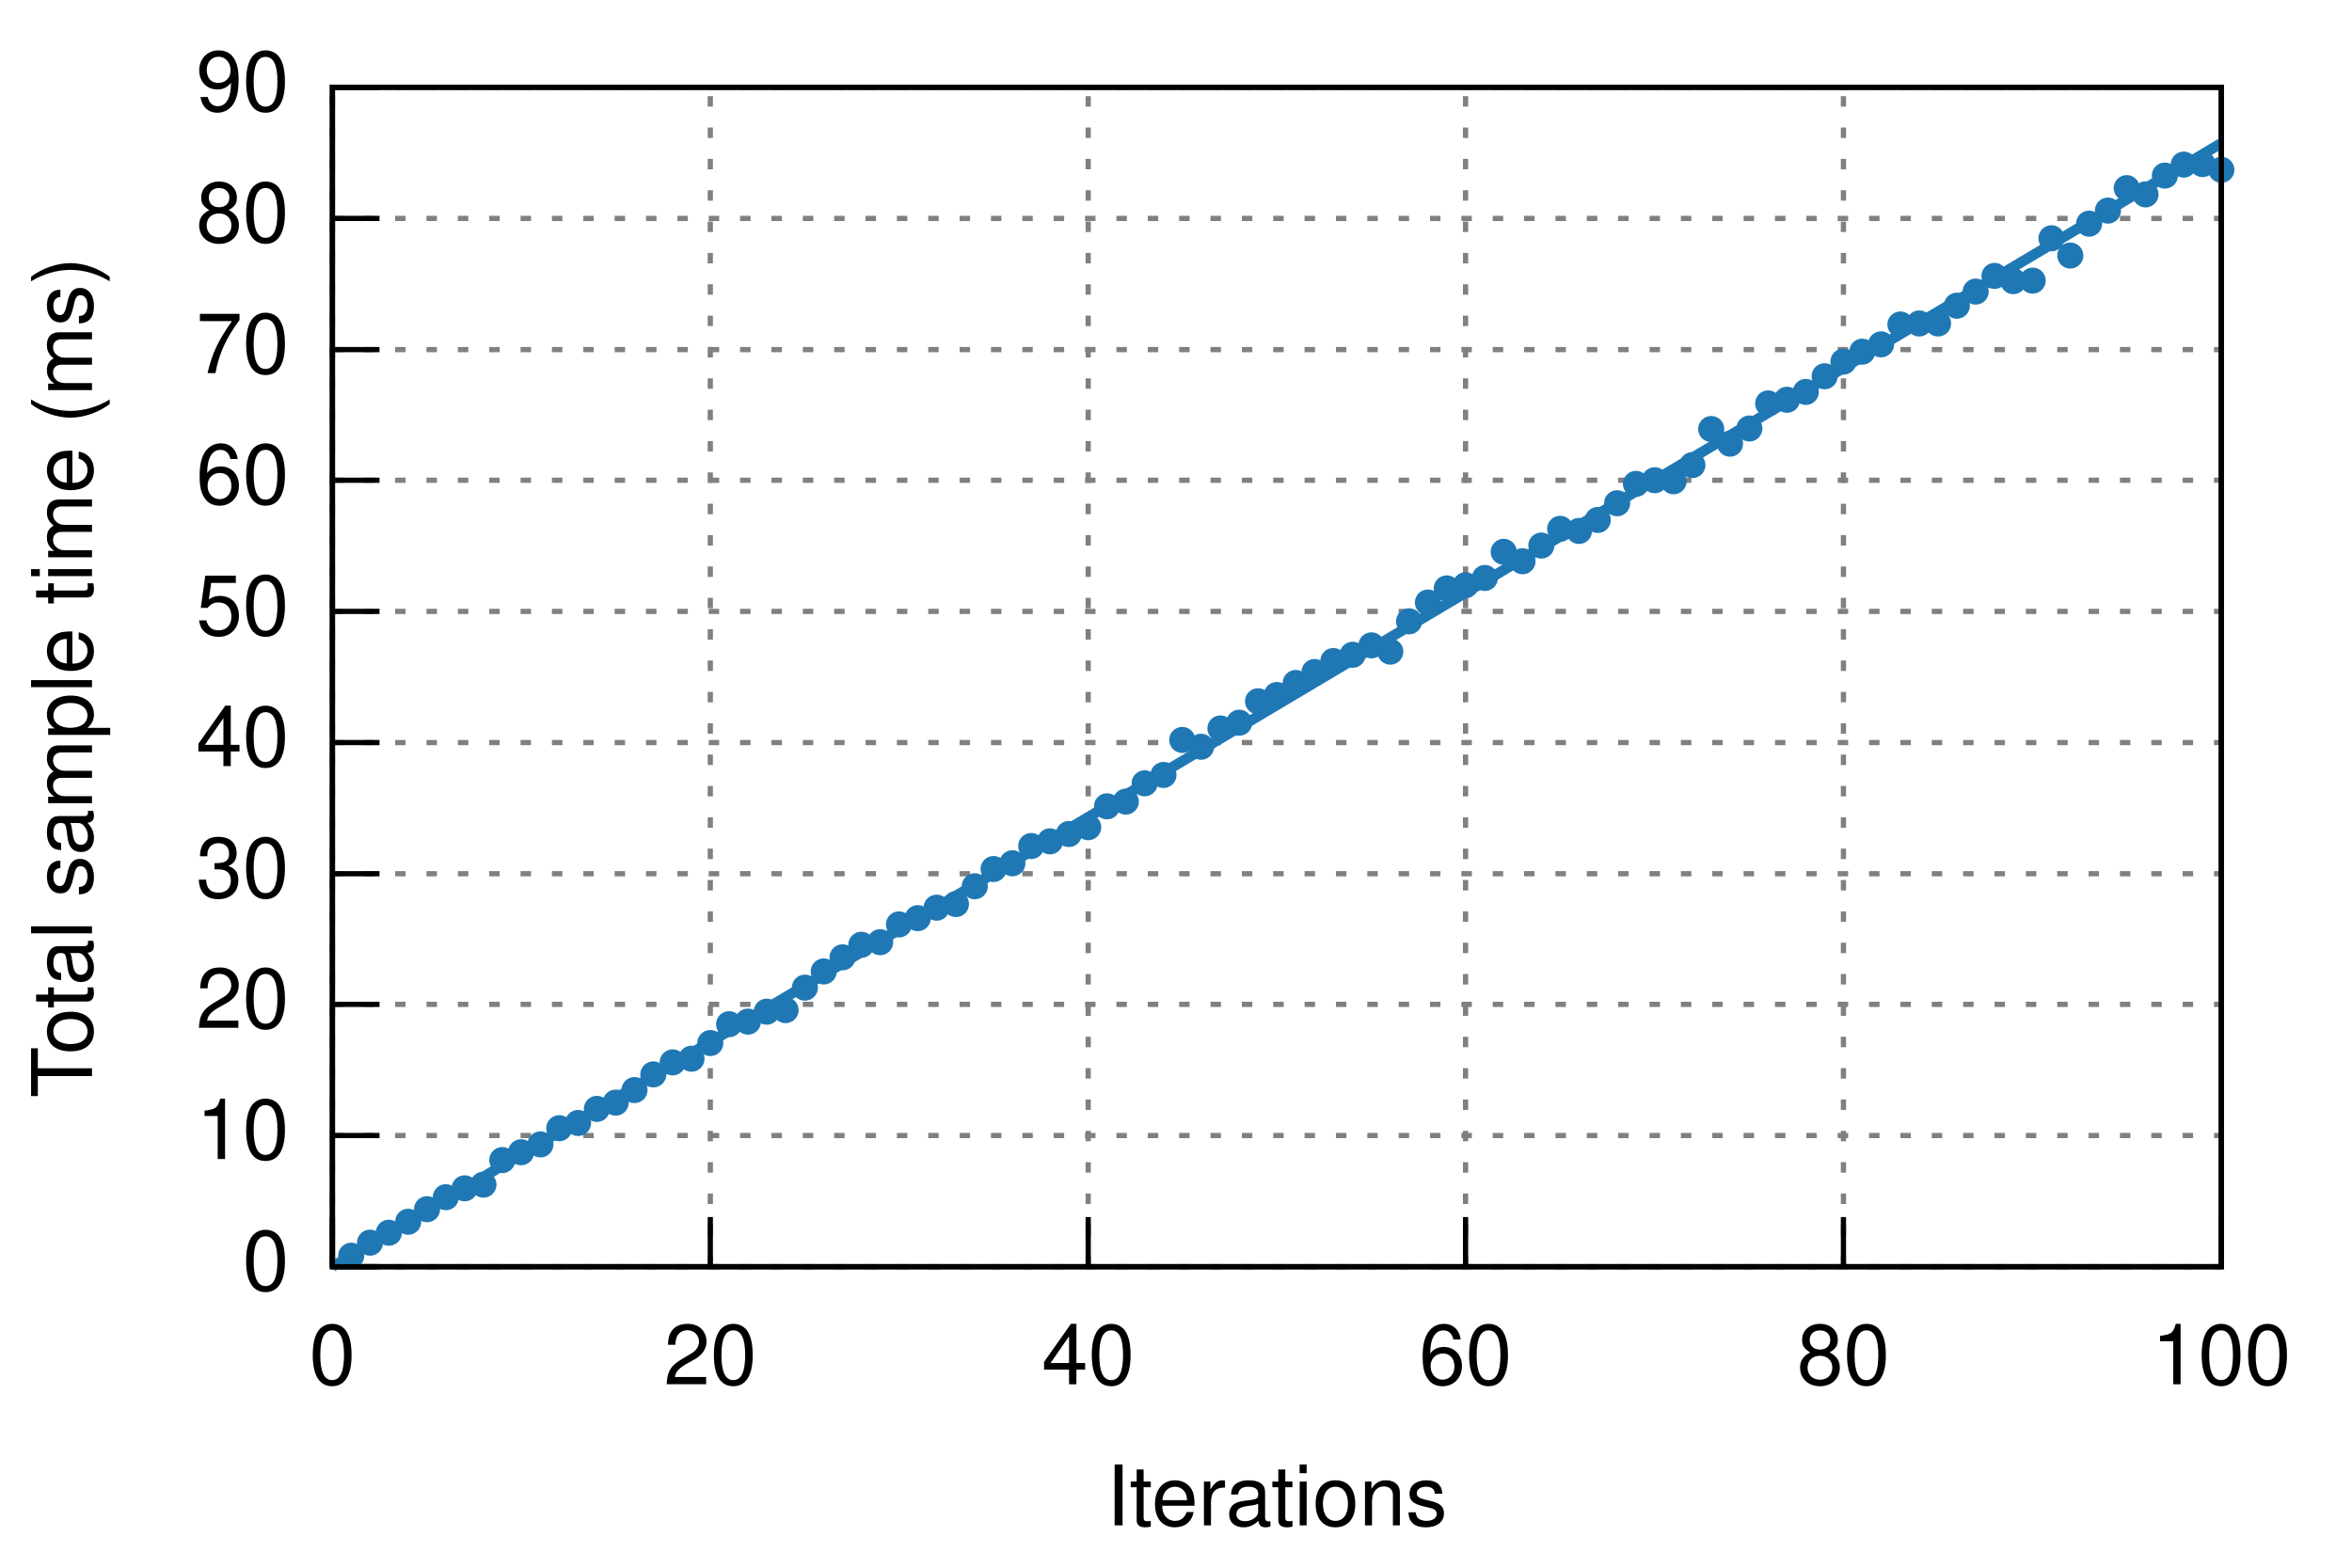
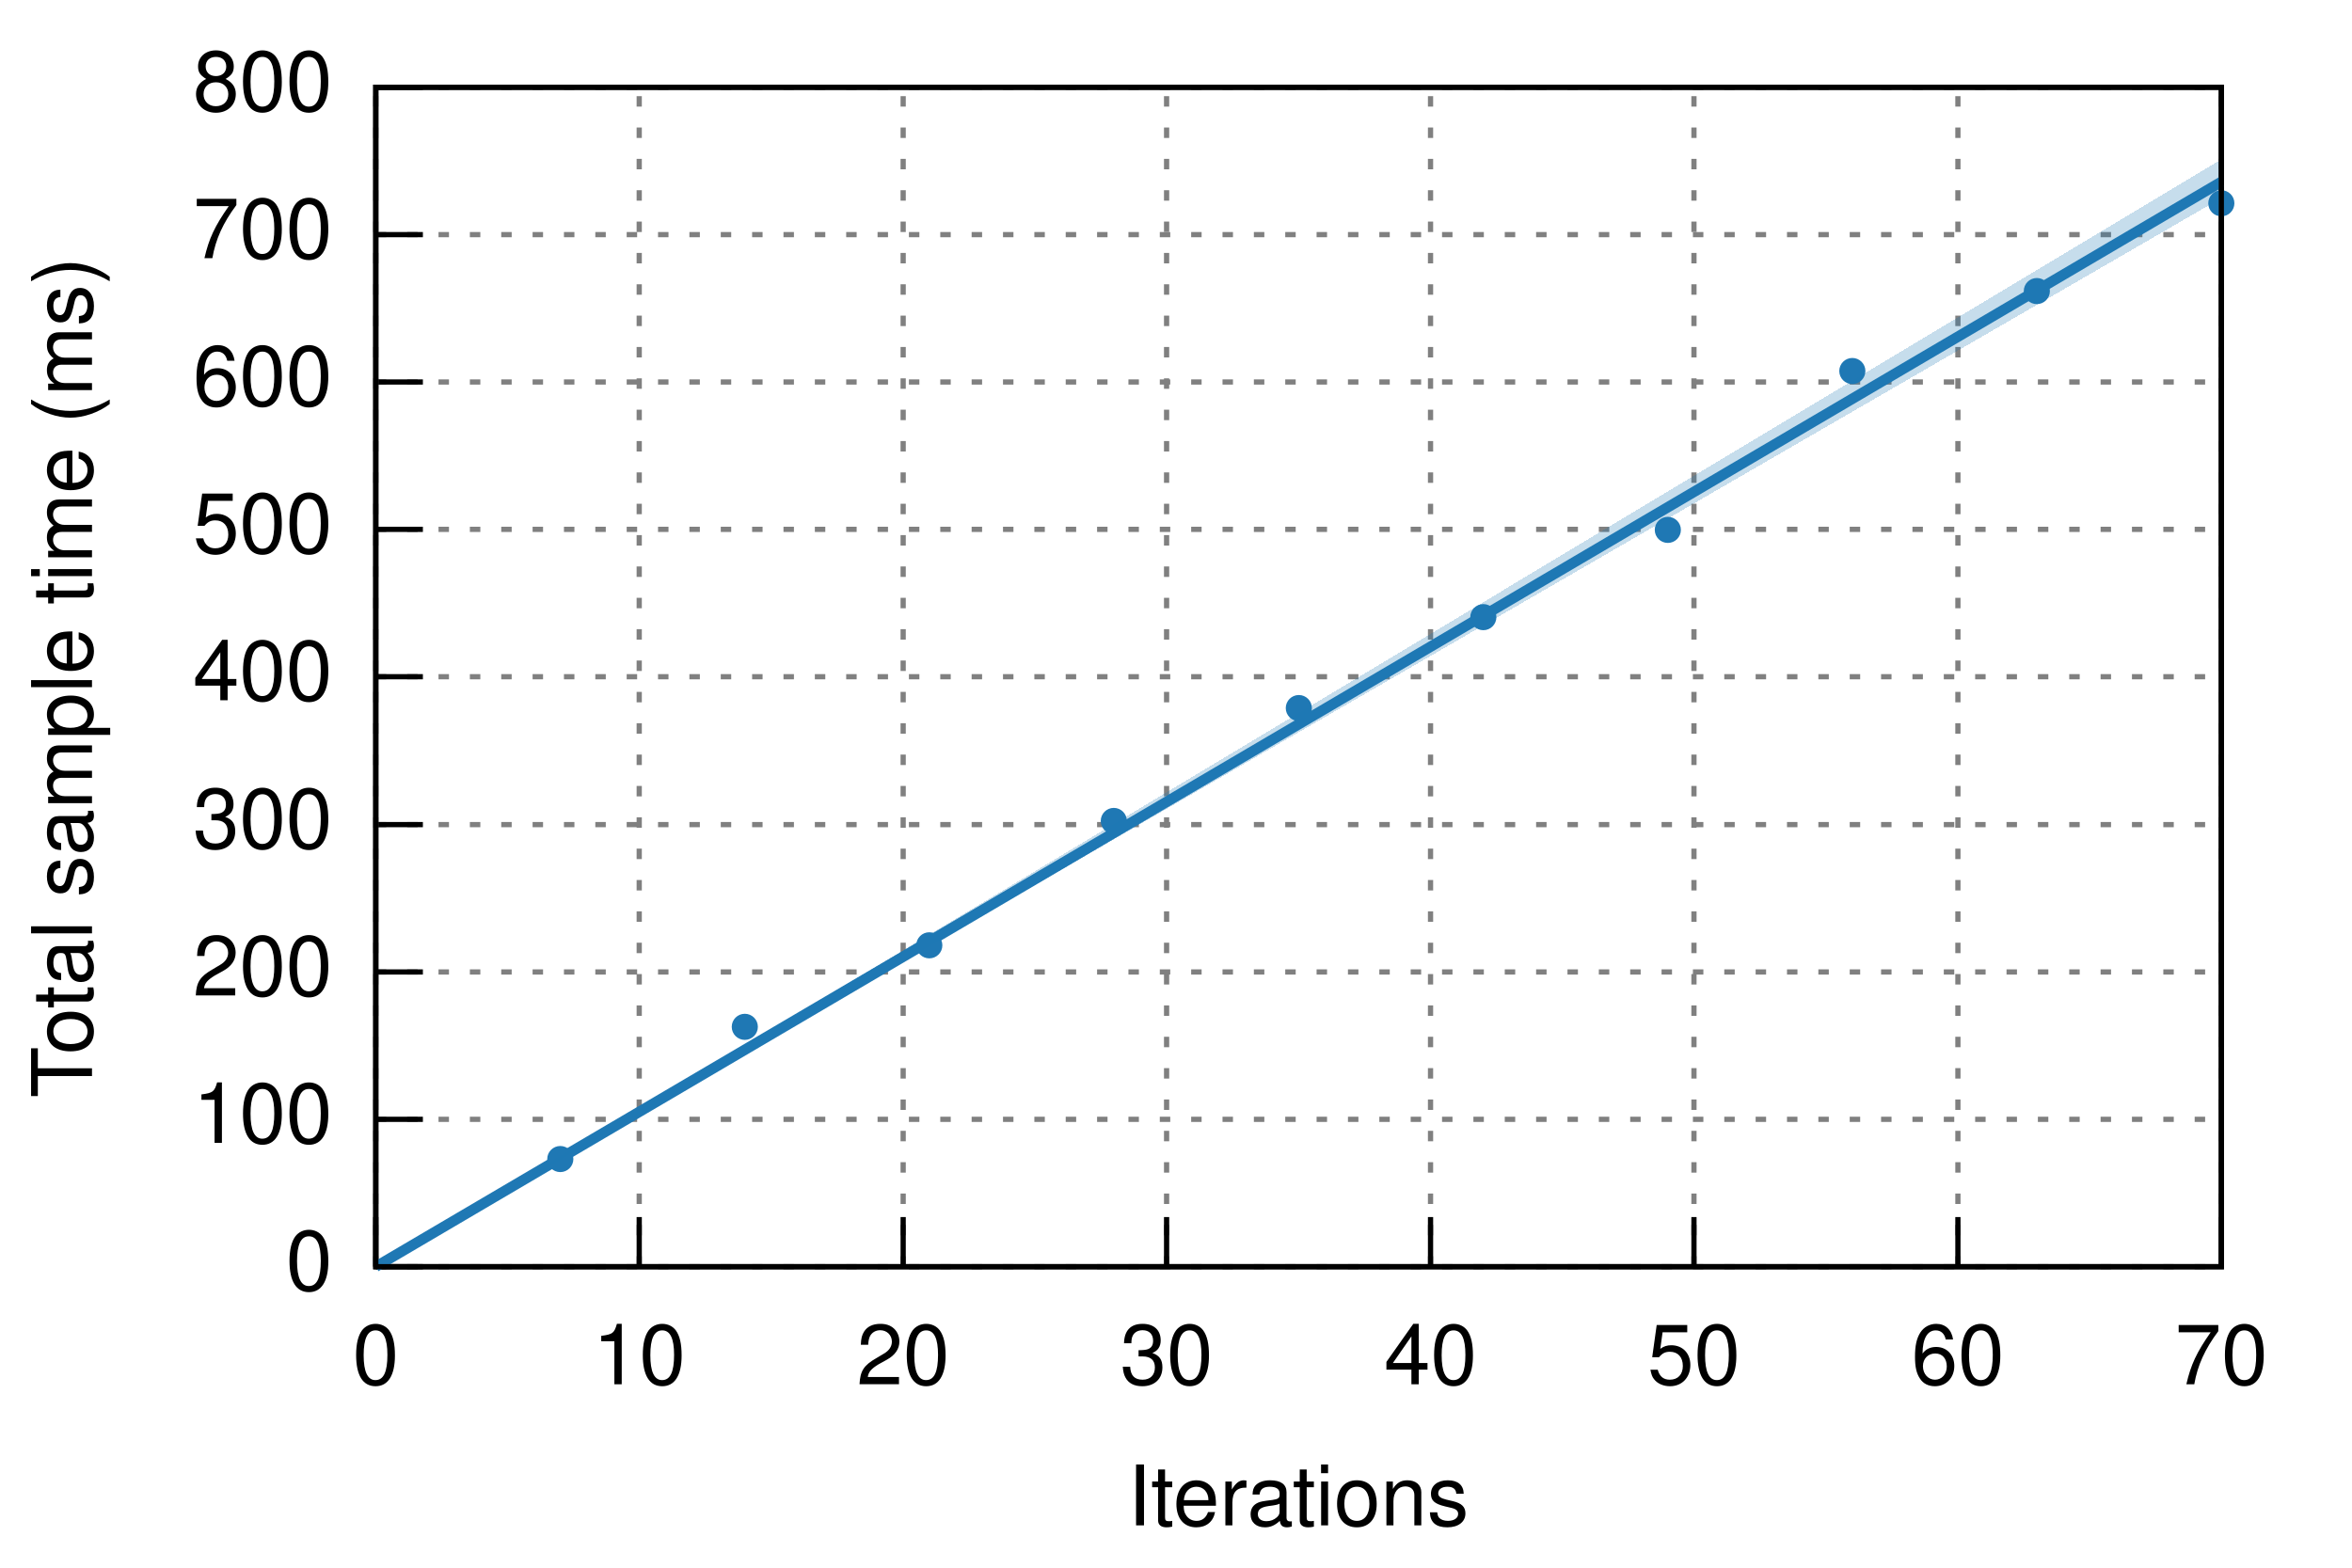
<svg xmlns="http://www.w3.org/2000/svg" xmlns:xlink="http://www.w3.org/1999/xlink" viewBox="0 0 450 300">
  <g id="gnuplot_canvas">
    <rect x="0" y="0" width="450" height="300" fill="none" />
    <defs>
      <circle id="gpDot" r="0.5" stroke-width="0.5" />
      <path id="gpPt0" stroke-width="0.222" stroke="currentColor" d="M-1,0 h2 M0,-1 v2" />
      <path id="gpPt1" stroke-width="0.222" stroke="currentColor" d="M-1,-1 L1,1 M1,-1 L-1,1" />
      <path id="gpPt2" stroke-width="0.222" stroke="currentColor" d="M-1,0 L1,0 M0,-1 L0,1 M-1,-1 L1,1 M-1,1 L1,-1" />
      <rect id="gpPt3" stroke-width="0.222" stroke="currentColor" x="-1" y="-1" width="2" height="2" />
      <rect id="gpPt4" stroke-width="0.222" stroke="currentColor" fill="currentColor" x="-1" y="-1" width="2" height="2" />
      <circle id="gpPt5" stroke-width="0.222" stroke="currentColor" cx="0" cy="0" r="1" />
      <use xlink:href="#gpPt5" id="gpPt6" fill="currentColor" stroke="none" />
      <path id="gpPt7" stroke-width="0.222" stroke="currentColor" d="M0,-1.33 L-1.33,0.67 L1.33,0.67 z" />
      <use xlink:href="#gpPt7" id="gpPt8" fill="currentColor" stroke="none" />
      <use xlink:href="#gpPt7" id="gpPt9" stroke="currentColor" transform="rotate(180)" />
      <use xlink:href="#gpPt9" id="gpPt10" fill="currentColor" stroke="none" />
      <use xlink:href="#gpPt3" id="gpPt11" stroke="currentColor" transform="rotate(45)" />
      <use xlink:href="#gpPt11" id="gpPt12" fill="currentColor" stroke="none" />
    </defs>
    <g style="fill:none; color:white; stroke:currentColor; stroke-width:1.00; stroke-linecap:butt; stroke-linejoin:miter">
</g>
    <g style="fill:none; color:black; stroke:currentColor; stroke-width:1.00; stroke-linecap:butt; stroke-linejoin:miter">
</g>
    <g style="fill:none; color:gray; stroke:currentColor; stroke-width:1.00; stroke-linecap:butt; stroke-linejoin:miter">
-       <path stroke="gray" stroke-dasharray=" 2,4" class="gridline" d="M63.6,242.4 L425.0,242.4  h0.01" />
-     </g>
-     <g style="fill:none; color:black; stroke:currentColor; stroke-width:1.00; stroke-linecap:butt; stroke-linejoin:miter">
-       <path stroke="black" d="M63.6,242.4 L72.6,242.4  h0.01" />
-       <g transform="translate(55.3,246.9)" style="stroke:none; fill:black; font-family:Helvetica; font-size:12.00pt; text-anchor:end">
+       <path stroke="gray" stroke-dasharray=" 2,4" class="gridline" d="M71.9,242.4 L425.0,242.4  h0.01" />
+     </g>
+     <g style="fill:none; color:black; stroke:currentColor; stroke-width:1.00; stroke-linecap:butt; stroke-linejoin:miter">
+       <path stroke="black" d="M71.9,242.4 L80.9,242.4  h0.01" />
+       <g transform="translate(63.6,246.9)" style="stroke:none; fill:black; font-family:Helvetica; font-size:12.00pt; text-anchor:end">
        <text> 0</text>
      </g>
    </g>
    <g style="fill:none; color:gray; stroke:currentColor; stroke-width:1.00; stroke-linecap:butt; stroke-linejoin:miter">
-       <path stroke="gray" stroke-dasharray=" 2,4" class="gridline" d="M63.6,217.3 L425.0,217.3  h0.01" />
-     </g>
-     <g style="fill:none; color:black; stroke:currentColor; stroke-width:1.00; stroke-linecap:butt; stroke-linejoin:miter">
-       <path stroke="black" d="M63.6,217.3 L72.6,217.3  h0.01" />
-       <g transform="translate(55.3,221.8)" style="stroke:none; fill:black; font-family:Helvetica; font-size:12.00pt; text-anchor:end">
+       <path stroke="gray" stroke-dasharray=" 2,4" class="gridline" d="M71.9,214.2 L425.0,214.2  h0.01" />
+     </g>
+     <g style="fill:none; color:black; stroke:currentColor; stroke-width:1.00; stroke-linecap:butt; stroke-linejoin:miter">
+       <path stroke="black" d="M71.9,214.2 L80.9,214.2  h0.01" />
+       <g transform="translate(63.6,218.7)" style="stroke:none; fill:black; font-family:Helvetica; font-size:12.00pt; text-anchor:end">
+         <text> 100</text>
+       </g>
+     </g>
+     <g style="fill:none; color:gray; stroke:currentColor; stroke-width:1.00; stroke-linecap:butt; stroke-linejoin:miter">
+       <path stroke="gray" stroke-dasharray=" 2,4" class="gridline" d="M71.9,186.0 L425.0,186.0  h0.01" />
+     </g>
+     <g style="fill:none; color:black; stroke:currentColor; stroke-width:1.00; stroke-linecap:butt; stroke-linejoin:miter">
+       <path stroke="black" d="M71.9,186.0 L80.9,186.0  h0.01" />
+       <g transform="translate(63.6,190.5)" style="stroke:none; fill:black; font-family:Helvetica; font-size:12.00pt; text-anchor:end">
+         <text> 200</text>
+       </g>
+     </g>
+     <g style="fill:none; color:gray; stroke:currentColor; stroke-width:1.00; stroke-linecap:butt; stroke-linejoin:miter">
+       <path stroke="gray" stroke-dasharray=" 2,4" class="gridline" d="M71.9,157.8 L425.0,157.8  h0.01" />
+     </g>
+     <g style="fill:none; color:black; stroke:currentColor; stroke-width:1.00; stroke-linecap:butt; stroke-linejoin:miter">
+       <path stroke="black" d="M71.9,157.8 L80.9,157.8  h0.01" />
+       <g transform="translate(63.6,162.3)" style="stroke:none; fill:black; font-family:Helvetica; font-size:12.00pt; text-anchor:end">
+         <text> 300</text>
+       </g>
+     </g>
+     <g style="fill:none; color:gray; stroke:currentColor; stroke-width:1.00; stroke-linecap:butt; stroke-linejoin:miter">
+       <path stroke="gray" stroke-dasharray=" 2,4" class="gridline" d="M71.9,129.5 L425.0,129.5  h0.01" />
+     </g>
+     <g style="fill:none; color:black; stroke:currentColor; stroke-width:1.00; stroke-linecap:butt; stroke-linejoin:miter">
+       <path stroke="black" d="M71.9,129.5 L80.9,129.5  h0.01" />
+       <g transform="translate(63.6,134.0)" style="stroke:none; fill:black; font-family:Helvetica; font-size:12.00pt; text-anchor:end">
+         <text> 400</text>
+       </g>
+     </g>
+     <g style="fill:none; color:gray; stroke:currentColor; stroke-width:1.00; stroke-linecap:butt; stroke-linejoin:miter">
+       <path stroke="gray" stroke-dasharray=" 2,4" class="gridline" d="M71.9,101.3 L425.0,101.3  h0.01" />
+     </g>
+     <g style="fill:none; color:black; stroke:currentColor; stroke-width:1.00; stroke-linecap:butt; stroke-linejoin:miter">
+       <path stroke="black" d="M71.9,101.3 L80.9,101.3  h0.01" />
+       <g transform="translate(63.6,105.8)" style="stroke:none; fill:black; font-family:Helvetica; font-size:12.00pt; text-anchor:end">
+         <text> 500</text>
+       </g>
+     </g>
+     <g style="fill:none; color:gray; stroke:currentColor; stroke-width:1.00; stroke-linecap:butt; stroke-linejoin:miter">
+       <path stroke="gray" stroke-dasharray=" 2,4" class="gridline" d="M71.9,73.1 L425.0,73.1  h0.01" />
+     </g>
+     <g style="fill:none; color:black; stroke:currentColor; stroke-width:1.00; stroke-linecap:butt; stroke-linejoin:miter">
+       <path stroke="black" d="M71.9,73.1 L80.9,73.1  h0.01" />
+       <g transform="translate(63.6,77.6)" style="stroke:none; fill:black; font-family:Helvetica; font-size:12.00pt; text-anchor:end">
+         <text> 600</text>
+       </g>
+     </g>
+     <g style="fill:none; color:gray; stroke:currentColor; stroke-width:1.00; stroke-linecap:butt; stroke-linejoin:miter">
+       <path stroke="gray" stroke-dasharray=" 2,4" class="gridline" d="M71.9,44.9 L425.0,44.9  h0.01" />
+     </g>
+     <g style="fill:none; color:black; stroke:currentColor; stroke-width:1.00; stroke-linecap:butt; stroke-linejoin:miter">
+       <path stroke="black" d="M71.9,44.9 L80.9,44.9  h0.01" />
+       <g transform="translate(63.6,49.4)" style="stroke:none; fill:black; font-family:Helvetica; font-size:12.00pt; text-anchor:end">
+         <text> 700</text>
+       </g>
+     </g>
+     <g style="fill:none; color:gray; stroke:currentColor; stroke-width:1.00; stroke-linecap:butt; stroke-linejoin:miter">
+       <path stroke="gray" stroke-dasharray=" 2,4" class="gridline" d="M71.9,16.7 L425.0,16.7  h0.01" />
+     </g>
+     <g style="fill:none; color:black; stroke:currentColor; stroke-width:1.00; stroke-linecap:butt; stroke-linejoin:miter">
+       <path stroke="black" d="M71.9,16.7 L80.9,16.7  h0.01" />
+       <g transform="translate(63.6,21.2)" style="stroke:none; fill:black; font-family:Helvetica; font-size:12.00pt; text-anchor:end">
+         <text> 800</text>
+       </g>
+     </g>
+     <g style="fill:none; color:gray; stroke:currentColor; stroke-width:1.00; stroke-linecap:butt; stroke-linejoin:miter">
+       <path stroke="gray" stroke-dasharray=" 2,4" class="gridline" d="M71.9,242.4 L71.9,16.7  h0.01" />
+     </g>
+     <g style="fill:none; color:black; stroke:currentColor; stroke-width:1.00; stroke-linecap:butt; stroke-linejoin:miter">
+       <path stroke="black" d="M71.9,242.4 L71.9,233.4  h0.01" />
+       <g transform="translate(71.9,264.9)" style="stroke:none; fill:black; font-family:Helvetica; font-size:12.00pt; text-anchor:middle">
+         <text> 0</text>
+       </g>
+     </g>
+     <g style="fill:none; color:gray; stroke:currentColor; stroke-width:1.00; stroke-linecap:butt; stroke-linejoin:miter">
+       <path stroke="gray" stroke-dasharray=" 2,4" class="gridline" d="M122.3,242.4 L122.3,16.7  h0.01" />
+     </g>
+     <g style="fill:none; color:black; stroke:currentColor; stroke-width:1.00; stroke-linecap:butt; stroke-linejoin:miter">
+       <path stroke="black" d="M122.3,242.4 L122.3,233.4  h0.01" />
+       <g transform="translate(122.3,264.9)" style="stroke:none; fill:black; font-family:Helvetica; font-size:12.00pt; text-anchor:middle">
        <text> 10</text>
      </g>
    </g>
    <g style="fill:none; color:gray; stroke:currentColor; stroke-width:1.00; stroke-linecap:butt; stroke-linejoin:miter">
-       <path stroke="gray" stroke-dasharray=" 2,4" class="gridline" d="M63.6,192.2 L425.0,192.2  h0.01" />
-     </g>
-     <g style="fill:none; color:black; stroke:currentColor; stroke-width:1.00; stroke-linecap:butt; stroke-linejoin:miter">
-       <path stroke="black" d="M63.6,192.2 L72.6,192.2  h0.01" />
-       <g transform="translate(55.3,196.7)" style="stroke:none; fill:black; font-family:Helvetica; font-size:12.00pt; text-anchor:end">
+       <path stroke="gray" stroke-dasharray=" 2,4" class="gridline" d="M172.8,242.4 L172.8,16.7  h0.01" />
+     </g>
+     <g style="fill:none; color:black; stroke:currentColor; stroke-width:1.00; stroke-linecap:butt; stroke-linejoin:miter">
+       <path stroke="black" d="M172.8,242.4 L172.8,233.4  h0.01" />
+       <g transform="translate(172.8,264.9)" style="stroke:none; fill:black; font-family:Helvetica; font-size:12.00pt; text-anchor:middle">
        <text> 20</text>
      </g>
    </g>
    <g style="fill:none; color:gray; stroke:currentColor; stroke-width:1.00; stroke-linecap:butt; stroke-linejoin:miter">
-       <path stroke="gray" stroke-dasharray=" 2,4" class="gridline" d="M63.6,167.2 L425.0,167.2  h0.01" />
-     </g>
-     <g style="fill:none; color:black; stroke:currentColor; stroke-width:1.00; stroke-linecap:butt; stroke-linejoin:miter">
-       <path stroke="black" d="M63.6,167.2 L72.6,167.2  h0.01" />
-       <g transform="translate(55.3,171.7)" style="stroke:none; fill:black; font-family:Helvetica; font-size:12.00pt; text-anchor:end">
+       <path stroke="gray" stroke-dasharray=" 2,4" class="gridline" d="M223.2,242.4 L223.2,16.7  h0.01" />
+     </g>
+     <g style="fill:none; color:black; stroke:currentColor; stroke-width:1.00; stroke-linecap:butt; stroke-linejoin:miter">
+       <path stroke="black" d="M223.2,242.4 L223.2,233.4  h0.01" />
+       <g transform="translate(223.2,264.9)" style="stroke:none; fill:black; font-family:Helvetica; font-size:12.00pt; text-anchor:middle">
        <text> 30</text>
      </g>
    </g>
    <g style="fill:none; color:gray; stroke:currentColor; stroke-width:1.00; stroke-linecap:butt; stroke-linejoin:miter">
-       <path stroke="gray" stroke-dasharray=" 2,4" class="gridline" d="M63.6,142.1 L425.0,142.1  h0.01" />
-     </g>
-     <g style="fill:none; color:black; stroke:currentColor; stroke-width:1.00; stroke-linecap:butt; stroke-linejoin:miter">
-       <path stroke="black" d="M63.6,142.1 L72.6,142.1  h0.01" />
-       <g transform="translate(55.3,146.6)" style="stroke:none; fill:black; font-family:Helvetica; font-size:12.00pt; text-anchor:end">
+       <path stroke="gray" stroke-dasharray=" 2,4" class="gridline" d="M273.7,242.4 L273.7,16.7  h0.01" />
+     </g>
+     <g style="fill:none; color:black; stroke:currentColor; stroke-width:1.00; stroke-linecap:butt; stroke-linejoin:miter">
+       <path stroke="black" d="M273.7,242.4 L273.7,233.4  h0.01" />
+       <g transform="translate(273.7,264.9)" style="stroke:none; fill:black; font-family:Helvetica; font-size:12.00pt; text-anchor:middle">
        <text> 40</text>
      </g>
    </g>
    <g style="fill:none; color:gray; stroke:currentColor; stroke-width:1.00; stroke-linecap:butt; stroke-linejoin:miter">
-       <path stroke="gray" stroke-dasharray=" 2,4" class="gridline" d="M63.6,117.0 L425.0,117.0  h0.01" />
-     </g>
-     <g style="fill:none; color:black; stroke:currentColor; stroke-width:1.00; stroke-linecap:butt; stroke-linejoin:miter">
-       <path stroke="black" d="M63.6,117.0 L72.6,117.0  h0.01" />
-       <g transform="translate(55.3,121.5)" style="stroke:none; fill:black; font-family:Helvetica; font-size:12.00pt; text-anchor:end">
+       <path stroke="gray" stroke-dasharray=" 2,4" class="gridline" d="M324.1,242.4 L324.1,16.7  h0.01" />
+     </g>
+     <g style="fill:none; color:black; stroke:currentColor; stroke-width:1.00; stroke-linecap:butt; stroke-linejoin:miter">
+       <path stroke="black" d="M324.1,242.4 L324.1,233.4  h0.01" />
+       <g transform="translate(324.1,264.9)" style="stroke:none; fill:black; font-family:Helvetica; font-size:12.00pt; text-anchor:middle">
        <text> 50</text>
      </g>
    </g>
    <g style="fill:none; color:gray; stroke:currentColor; stroke-width:1.00; stroke-linecap:butt; stroke-linejoin:miter">
-       <path stroke="gray" stroke-dasharray=" 2,4" class="gridline" d="M63.6,91.9 L425.0,91.9  h0.01" />
-     </g>
-     <g style="fill:none; color:black; stroke:currentColor; stroke-width:1.00; stroke-linecap:butt; stroke-linejoin:miter">
-       <path stroke="black" d="M63.6,91.9 L72.6,91.9  h0.01" />
-       <g transform="translate(55.3,96.4)" style="stroke:none; fill:black; font-family:Helvetica; font-size:12.00pt; text-anchor:end">
+       <path stroke="gray" stroke-dasharray=" 2,4" class="gridline" d="M374.6,242.4 L374.6,16.7  h0.01" />
+     </g>
+     <g style="fill:none; color:black; stroke:currentColor; stroke-width:1.00; stroke-linecap:butt; stroke-linejoin:miter">
+       <path stroke="black" d="M374.6,242.4 L374.6,233.4  h0.01" />
+       <g transform="translate(374.6,264.9)" style="stroke:none; fill:black; font-family:Helvetica; font-size:12.00pt; text-anchor:middle">
        <text> 60</text>
-       </g>
-     </g>
-     <g style="fill:none; color:gray; stroke:currentColor; stroke-width:1.00; stroke-linecap:butt; stroke-linejoin:miter">
-       <path stroke="gray" stroke-dasharray=" 2,4" class="gridline" d="M63.6,66.9 L425.0,66.9  h0.01" />
-     </g>
-     <g style="fill:none; color:black; stroke:currentColor; stroke-width:1.00; stroke-linecap:butt; stroke-linejoin:miter">
-       <path stroke="black" d="M63.6,66.9 L72.6,66.9  h0.01" />
-       <g transform="translate(55.3,71.4)" style="stroke:none; fill:black; font-family:Helvetica; font-size:12.00pt; text-anchor:end">
-         <text> 70</text>
-       </g>
-     </g>
-     <g style="fill:none; color:gray; stroke:currentColor; stroke-width:1.00; stroke-linecap:butt; stroke-linejoin:miter">
-       <path stroke="gray" stroke-dasharray=" 2,4" class="gridline" d="M63.6,41.8 L425.0,41.8  h0.01" />
-     </g>
-     <g style="fill:none; color:black; stroke:currentColor; stroke-width:1.00; stroke-linecap:butt; stroke-linejoin:miter">
-       <path stroke="black" d="M63.6,41.8 L72.6,41.8  h0.01" />
-       <g transform="translate(55.3,46.3)" style="stroke:none; fill:black; font-family:Helvetica; font-size:12.00pt; text-anchor:end">
-         <text> 80</text>
-       </g>
-     </g>
-     <g style="fill:none; color:gray; stroke:currentColor; stroke-width:1.00; stroke-linecap:butt; stroke-linejoin:miter">
-       <path stroke="gray" stroke-dasharray=" 2,4" class="gridline" d="M63.6,16.7 L425.0,16.7  h0.01" />
-     </g>
-     <g style="fill:none; color:black; stroke:currentColor; stroke-width:1.00; stroke-linecap:butt; stroke-linejoin:miter">
-       <path stroke="black" d="M63.6,16.7 L72.6,16.7  h0.01" />
-       <g transform="translate(55.3,21.2)" style="stroke:none; fill:black; font-family:Helvetica; font-size:12.00pt; text-anchor:end">
-         <text> 90</text>
-       </g>
-     </g>
-     <g style="fill:none; color:gray; stroke:currentColor; stroke-width:1.00; stroke-linecap:butt; stroke-linejoin:miter">
-       <path stroke="gray" stroke-dasharray=" 2,4" class="gridline" d="M63.6,242.4 L63.6,16.7  h0.01" />
-     </g>
-     <g style="fill:none; color:black; stroke:currentColor; stroke-width:1.00; stroke-linecap:butt; stroke-linejoin:miter">
-       <path stroke="black" d="M63.6,242.4 L63.6,233.4  h0.01" />
-       <g transform="translate(63.6,264.9)" style="stroke:none; fill:black; font-family:Helvetica; font-size:12.00pt; text-anchor:middle">
-         <text> 0</text>
-       </g>
-     </g>
-     <g style="fill:none; color:gray; stroke:currentColor; stroke-width:1.00; stroke-linecap:butt; stroke-linejoin:miter">
-       <path stroke="gray" stroke-dasharray=" 2,4" class="gridline" d="M135.9,242.4 L135.9,16.7  h0.01" />
-     </g>
-     <g style="fill:none; color:black; stroke:currentColor; stroke-width:1.00; stroke-linecap:butt; stroke-linejoin:miter">
-       <path stroke="black" d="M135.9,242.4 L135.9,233.4  h0.01" />
-       <g transform="translate(135.9,264.9)" style="stroke:none; fill:black; font-family:Helvetica; font-size:12.00pt; text-anchor:middle">
-         <text> 20</text>
-       </g>
-     </g>
-     <g style="fill:none; color:gray; stroke:currentColor; stroke-width:1.00; stroke-linecap:butt; stroke-linejoin:miter">
-       <path stroke="gray" stroke-dasharray=" 2,4" class="gridline" d="M208.2,242.4 L208.2,16.7  h0.01" />
-     </g>
-     <g style="fill:none; color:black; stroke:currentColor; stroke-width:1.00; stroke-linecap:butt; stroke-linejoin:miter">
-       <path stroke="black" d="M208.2,242.4 L208.2,233.4  h0.01" />
-       <g transform="translate(208.2,264.9)" style="stroke:none; fill:black; font-family:Helvetica; font-size:12.00pt; text-anchor:middle">
-         <text> 40</text>
-       </g>
-     </g>
-     <g style="fill:none; color:gray; stroke:currentColor; stroke-width:1.00; stroke-linecap:butt; stroke-linejoin:miter">
-       <path stroke="gray" stroke-dasharray=" 2,4" class="gridline" d="M280.4,242.4 L280.4,16.7  h0.01" />
-     </g>
-     <g style="fill:none; color:black; stroke:currentColor; stroke-width:1.00; stroke-linecap:butt; stroke-linejoin:miter">
-       <path stroke="black" d="M280.4,242.4 L280.4,233.4  h0.01" />
-       <g transform="translate(280.4,264.9)" style="stroke:none; fill:black; font-family:Helvetica; font-size:12.00pt; text-anchor:middle">
-         <text> 60</text>
-       </g>
-     </g>
-     <g style="fill:none; color:gray; stroke:currentColor; stroke-width:1.00; stroke-linecap:butt; stroke-linejoin:miter">
-       <path stroke="gray" stroke-dasharray=" 2,4" class="gridline" d="M352.7,242.4 L352.7,16.7  h0.01" />
-     </g>
-     <g style="fill:none; color:black; stroke:currentColor; stroke-width:1.00; stroke-linecap:butt; stroke-linejoin:miter">
-       <path stroke="black" d="M352.7,242.4 L352.7,233.4  h0.01" />
-       <g transform="translate(352.7,264.9)" style="stroke:none; fill:black; font-family:Helvetica; font-size:12.00pt; text-anchor:middle">
-         <text> 80</text>
      </g>
    </g>
    <g style="fill:none; color:gray; stroke:currentColor; stroke-width:1.00; stroke-linecap:butt; stroke-linejoin:miter">
      <path stroke="gray" stroke-dasharray=" 2,4" class="gridline" d="M425.0,242.4 L425.0,16.7  h0.01" />
    </g>
    <g style="fill:none; color:black; stroke:currentColor; stroke-width:1.00; stroke-linecap:butt; stroke-linejoin:miter">
      <path stroke="black" d="M425.0,242.4 L425.0,233.4  h0.01" />
      <g transform="translate(425.0,264.9)" style="stroke:none; fill:black; font-family:Helvetica; font-size:12.00pt; text-anchor:middle">
-         <text> 100</text>
-       </g>
-       <path stroke="black" d="M63.6,16.7 L63.6,242.4 L425.0,242.4 L425.0,16.7 L63.6,16.7 Z  h0.01" />
+         <text> 70</text>
+       </g>
+       <path stroke="black" d="M71.9,16.7 L71.9,242.4 L425.0,242.4 L425.0,16.7 L71.9,16.7 Z  h0.01" />
      <g transform="translate(17.6,129.6) rotate(270)" style="stroke:none; fill:black; font-family:Helvetica; font-size:12.00pt; text-anchor:middle">
        <text>Total sample time (ms)</text>
      </g>
-       <g transform="translate(244.3,291.9)" style="stroke:none; fill:black; font-family:Helvetica; font-size:12.00pt; text-anchor:middle">
+       <g transform="translate(248.4,291.9)" style="stroke:none; fill:black; font-family:Helvetica; font-size:12.00pt; text-anchor:middle">
        <text>Iterations</text>
      </g>
    </g>
    <g id="gnuplot_plot_1">
      <g style="fill:none; color:red; stroke:currentColor; stroke-width:1.00; stroke-linecap:butt; stroke-linejoin:miter">
-         <use xlink:href="#gpPt6" transform="translate(67.2,240.3) scale(2.25)" color="rgb( 31, 120, 180)" />
-         <use xlink:href="#gpPt6" transform="translate(70.8,237.8) scale(2.25)" color="rgb( 31, 120, 180)" />
-         <use xlink:href="#gpPt6" transform="translate(74.4,235.9) scale(2.25)" color="rgb( 31, 120, 180)" />
-         <use xlink:href="#gpPt6" transform="translate(78.1,233.8) scale(2.25)" color="rgb( 31, 120, 180)" />
-         <use xlink:href="#gpPt6" transform="translate(81.7,231.4) scale(2.25)" color="rgb( 31, 120, 180)" />
-         <use xlink:href="#gpPt6" transform="translate(85.3,229.1) scale(2.25)" color="rgb( 31, 120, 180)" />
-         <use xlink:href="#gpPt6" transform="translate(88.9,227.4) scale(2.25)" color="rgb( 31, 120, 180)" />
-         <use xlink:href="#gpPt6" transform="translate(92.5,226.7) scale(2.25)" color="rgb( 31, 120, 180)" />
-         <use xlink:href="#gpPt6" transform="translate(96.1,222.0) scale(2.25)" color="rgb( 31, 120, 180)" />
-         <use xlink:href="#gpPt6" transform="translate(99.7,220.5) scale(2.25)" color="rgb( 31, 120, 180)" />
-         <use xlink:href="#gpPt6" transform="translate(103.4,219.0) scale(2.25)" color="rgb( 31, 120, 180)" />
-         <use xlink:href="#gpPt6" transform="translate(107.0,215.9) scale(2.25)" color="rgb( 31, 120, 180)" />
-         <use xlink:href="#gpPt6" transform="translate(110.6,214.9) scale(2.25)" color="rgb( 31, 120, 180)" />
-         <use xlink:href="#gpPt6" transform="translate(114.2,212.2) scale(2.25)" color="rgb( 31, 120, 180)" />
-         <use xlink:href="#gpPt6" transform="translate(117.8,211.0) scale(2.25)" color="rgb( 31, 120, 180)" />
-         <use xlink:href="#gpPt6" transform="translate(121.4,208.6) scale(2.25)" color="rgb( 31, 120, 180)" />
-         <use xlink:href="#gpPt6" transform="translate(125.0,205.6) scale(2.25)" color="rgb( 31, 120, 180)" />
-         <use xlink:href="#gpPt6" transform="translate(128.7,203.3) scale(2.25)" color="rgb( 31, 120, 180)" />
-         <use xlink:href="#gpPt6" transform="translate(132.3,202.6) scale(2.25)" color="rgb( 31, 120, 180)" />
-         <use xlink:href="#gpPt6" transform="translate(135.9,199.6) scale(2.25)" color="rgb( 31, 120, 180)" />
-         <use xlink:href="#gpPt6" transform="translate(139.5,196.0) scale(2.25)" color="rgb( 31, 120, 180)" />
-         <use xlink:href="#gpPt6" transform="translate(143.1,195.5) scale(2.25)" color="rgb( 31, 120, 180)" />
-         <use xlink:href="#gpPt6" transform="translate(146.7,193.6) scale(2.25)" color="rgb( 31, 120, 180)" />
-         <use xlink:href="#gpPt6" transform="translate(150.3,193.3) scale(2.25)" color="rgb( 31, 120, 180)" />
-         <use xlink:href="#gpPt6" transform="translate(154.0,189.0) scale(2.25)" color="rgb( 31, 120, 180)" />
-         <use xlink:href="#gpPt6" transform="translate(157.6,185.9) scale(2.25)" color="rgb( 31, 120, 180)" />
-         <use xlink:href="#gpPt6" transform="translate(161.2,183.2) scale(2.25)" color="rgb( 31, 120, 180)" />
-         <use xlink:href="#gpPt6" transform="translate(164.8,180.8) scale(2.25)" color="rgb( 31, 120, 180)" />
-         <use xlink:href="#gpPt6" transform="translate(168.4,180.3) scale(2.25)" color="rgb( 31, 120, 180)" />
-         <use xlink:href="#gpPt6" transform="translate(172.0,176.9) scale(2.25)" color="rgb( 31, 120, 180)" />
-         <use xlink:href="#gpPt6" transform="translate(175.6,175.7) scale(2.25)" color="rgb( 31, 120, 180)" />
-         <use xlink:href="#gpPt6" transform="translate(179.2,173.7) scale(2.25)" color="rgb( 31, 120, 180)" />
-         <use xlink:href="#gpPt6" transform="translate(182.9,173.0) scale(2.25)" color="rgb( 31, 120, 180)" />
-         <use xlink:href="#gpPt6" transform="translate(186.5,169.6) scale(2.25)" color="rgb( 31, 120, 180)" />
-         <use xlink:href="#gpPt6" transform="translate(190.1,166.3) scale(2.25)" color="rgb( 31, 120, 180)" />
-         <use xlink:href="#gpPt6" transform="translate(193.7,165.2) scale(2.25)" color="rgb( 31, 120, 180)" />
-         <use xlink:href="#gpPt6" transform="translate(197.3,161.9) scale(2.25)" color="rgb( 31, 120, 180)" />
-         <use xlink:href="#gpPt6" transform="translate(200.9,161.0) scale(2.25)" color="rgb( 31, 120, 180)" />
-         <use xlink:href="#gpPt6" transform="translate(204.5,159.6) scale(2.25)" color="rgb( 31, 120, 180)" />
-         <use xlink:href="#gpPt6" transform="translate(208.2,158.3) scale(2.25)" color="rgb( 31, 120, 180)" />
-         <use xlink:href="#gpPt6" transform="translate(211.8,154.3) scale(2.25)" color="rgb( 31, 120, 180)" />
-         <use xlink:href="#gpPt6" transform="translate(215.4,153.4) scale(2.25)" color="rgb( 31, 120, 180)" />
-         <use xlink:href="#gpPt6" transform="translate(219.0,149.9) scale(2.25)" color="rgb( 31, 120, 180)" />
-         <use xlink:href="#gpPt6" transform="translate(222.6,148.3) scale(2.25)" color="rgb( 31, 120, 180)" />
-         <use xlink:href="#gpPt6" transform="translate(226.2,141.6) scale(2.25)" color="rgb( 31, 120, 180)" />
-         <use xlink:href="#gpPt6" transform="translate(229.8,142.9) scale(2.25)" color="rgb( 31, 120, 180)" />
-         <use xlink:href="#gpPt6" transform="translate(233.5,139.4) scale(2.25)" color="rgb( 31, 120, 180)" />
-         <use xlink:href="#gpPt6" transform="translate(237.1,138.3) scale(2.25)" color="rgb( 31, 120, 180)" />
-         <use xlink:href="#gpPt6" transform="translate(240.7,134.2) scale(2.25)" color="rgb( 31, 120, 180)" />
-         <use xlink:href="#gpPt6" transform="translate(244.3,133.0) scale(2.25)" color="rgb( 31, 120, 180)" />
-         <use xlink:href="#gpPt6" transform="translate(247.9,130.7) scale(2.25)" color="rgb( 31, 120, 180)" />
-         <use xlink:href="#gpPt6" transform="translate(251.5,128.6) scale(2.25)" color="rgb( 31, 120, 180)" />
-         <use xlink:href="#gpPt6" transform="translate(255.1,126.5) scale(2.25)" color="rgb( 31, 120, 180)" />
-         <use xlink:href="#gpPt6" transform="translate(258.8,125.3) scale(2.25)" color="rgb( 31, 120, 180)" />
-         <use xlink:href="#gpPt6" transform="translate(262.4,123.5) scale(2.25)" color="rgb( 31, 120, 180)" />
-         <use xlink:href="#gpPt6" transform="translate(266.0,124.7) scale(2.25)" color="rgb( 31, 120, 180)" />
-         <use xlink:href="#gpPt6" transform="translate(269.6,118.9) scale(2.25)" color="rgb( 31, 120, 180)" />
-         <use xlink:href="#gpPt6" transform="translate(273.2,115.3) scale(2.25)" color="rgb( 31, 120, 180)" />
-         <use xlink:href="#gpPt6" transform="translate(276.8,112.6) scale(2.25)" color="rgb( 31, 120, 180)" />
-         <use xlink:href="#gpPt6" transform="translate(280.4,112.0) scale(2.25)" color="rgb( 31, 120, 180)" />
-         <use xlink:href="#gpPt6" transform="translate(284.1,110.6) scale(2.25)" color="rgb( 31, 120, 180)" />
-         <use xlink:href="#gpPt6" transform="translate(287.7,105.6) scale(2.25)" color="rgb( 31, 120, 180)" />
-         <use xlink:href="#gpPt6" transform="translate(291.3,107.4) scale(2.25)" color="rgb( 31, 120, 180)" />
-         <use xlink:href="#gpPt6" transform="translate(294.9,104.4) scale(2.25)" color="rgb( 31, 120, 180)" />
-         <use xlink:href="#gpPt6" transform="translate(298.5,101.2) scale(2.25)" color="rgb( 31, 120, 180)" />
-         <use xlink:href="#gpPt6" transform="translate(302.1,101.6) scale(2.25)" color="rgb( 31, 120, 180)" />
-         <use xlink:href="#gpPt6" transform="translate(305.7,99.5) scale(2.25)" color="rgb( 31, 120, 180)" />
-         <use xlink:href="#gpPt6" transform="translate(309.4,96.3) scale(2.25)" color="rgb( 31, 120, 180)" />
-         <use xlink:href="#gpPt6" transform="translate(313.0,92.6) scale(2.25)" color="rgb( 31, 120, 180)" />
-         <use xlink:href="#gpPt6" transform="translate(316.6,91.9) scale(2.25)" color="rgb( 31, 120, 180)" />
-         <use xlink:href="#gpPt6" transform="translate(320.2,92.1) scale(2.25)" color="rgb( 31, 120, 180)" />
-         <use xlink:href="#gpPt6" transform="translate(323.8,89.0) scale(2.25)" color="rgb( 31, 120, 180)" />
-         <use xlink:href="#gpPt6" transform="translate(327.4,82.1) scale(2.25)" color="rgb( 31, 120, 180)" />
-         <use xlink:href="#gpPt6" transform="translate(331.0,84.9) scale(2.25)" color="rgb( 31, 120, 180)" />
-         <use xlink:href="#gpPt6" transform="translate(334.7,82.0) scale(2.25)" color="rgb( 31, 120, 180)" />
-         <use xlink:href="#gpPt6" transform="translate(338.3,77.2) scale(2.25)" color="rgb( 31, 120, 180)" />
-         <use xlink:href="#gpPt6" transform="translate(341.9,76.5) scale(2.25)" color="rgb( 31, 120, 180)" />
-         <use xlink:href="#gpPt6" transform="translate(345.5,75.0) scale(2.25)" color="rgb( 31, 120, 180)" />
-         <use xlink:href="#gpPt6" transform="translate(349.1,72.0) scale(2.25)" color="rgb( 31, 120, 180)" />
-         <use xlink:href="#gpPt6" transform="translate(352.7,69.2) scale(2.25)" color="rgb( 31, 120, 180)" />
-         <use xlink:href="#gpPt6" transform="translate(356.3,67.3) scale(2.25)" color="rgb( 31, 120, 180)" />
-         <use xlink:href="#gpPt6" transform="translate(359.9,65.9) scale(2.25)" color="rgb( 31, 120, 180)" />
-         <use xlink:href="#gpPt6" transform="translate(363.6,62.1) scale(2.25)" color="rgb( 31, 120, 180)" />
-         <use xlink:href="#gpPt6" transform="translate(367.2,61.9) scale(2.25)" color="rgb( 31, 120, 180)" />
-         <use xlink:href="#gpPt6" transform="translate(370.8,61.9) scale(2.25)" color="rgb( 31, 120, 180)" />
-         <use xlink:href="#gpPt6" transform="translate(374.4,58.5) scale(2.25)" color="rgb( 31, 120, 180)" />
-         <use xlink:href="#gpPt6" transform="translate(378.0,55.8) scale(2.25)" color="rgb( 31, 120, 180)" />
-         <use xlink:href="#gpPt6" transform="translate(381.6,52.8) scale(2.25)" color="rgb( 31, 120, 180)" />
-         <use xlink:href="#gpPt6" transform="translate(385.2,53.8) scale(2.25)" color="rgb( 31, 120, 180)" />
-         <use xlink:href="#gpPt6" transform="translate(388.9,53.7) scale(2.25)" color="rgb( 31, 120, 180)" />
-         <use xlink:href="#gpPt6" transform="translate(392.5,45.6) scale(2.25)" color="rgb( 31, 120, 180)" />
-         <use xlink:href="#gpPt6" transform="translate(396.1,48.9) scale(2.25)" color="rgb( 31, 120, 180)" />
-         <use xlink:href="#gpPt6" transform="translate(399.7,42.8) scale(2.25)" color="rgb( 31, 120, 180)" />
-         <use xlink:href="#gpPt6" transform="translate(403.3,40.3) scale(2.25)" color="rgb( 31, 120, 180)" />
-         <use xlink:href="#gpPt6" transform="translate(406.9,36.0) scale(2.25)" color="rgb( 31, 120, 180)" />
-         <use xlink:href="#gpPt6" transform="translate(410.5,37.2) scale(2.25)" color="rgb( 31, 120, 180)" />
-         <use xlink:href="#gpPt6" transform="translate(414.2,33.6) scale(2.25)" color="rgb( 31, 120, 180)" />
-         <use xlink:href="#gpPt6" transform="translate(417.8,31.5) scale(2.25)" color="rgb( 31, 120, 180)" />
-         <use xlink:href="#gpPt6" transform="translate(421.4,31.4) scale(2.25)" color="rgb( 31, 120, 180)" />
-         <use xlink:href="#gpPt6" transform="translate(425.0,32.5) scale(2.25)" color="rgb( 31, 120, 180)" />
+         <use xlink:href="#gpPt6" transform="translate(107.2,221.8) scale(2.25)" color="rgb( 31, 120, 180)" />
+         <use xlink:href="#gpPt6" transform="translate(142.5,196.5) scale(2.25)" color="rgb( 31, 120, 180)" />
+         <use xlink:href="#gpPt6" transform="translate(177.8,180.9) scale(2.25)" color="rgb( 31, 120, 180)" />
+         <use xlink:href="#gpPt6" transform="translate(213.1,157.1) scale(2.25)" color="rgb( 31, 120, 180)" />
+         <use xlink:href="#gpPt6" transform="translate(248.5,135.5) scale(2.25)" color="rgb( 31, 120, 180)" />
+         <use xlink:href="#gpPt6" transform="translate(283.8,118.1) scale(2.25)" color="rgb( 31, 120, 180)" />
+         <use xlink:href="#gpPt6" transform="translate(319.1,101.4) scale(2.25)" color="rgb( 31, 120, 180)" />
+         <use xlink:href="#gpPt6" transform="translate(354.4,71.0) scale(2.25)" color="rgb( 31, 120, 180)" />
+         <use xlink:href="#gpPt6" transform="translate(389.7,55.7) scale(2.25)" color="rgb( 31, 120, 180)" />
+         <use xlink:href="#gpPt6" transform="translate(425.0,38.9) scale(2.25)" color="rgb( 31, 120, 180)" />
      </g>
    </g>
    <g id="gnuplot_plot_2">
      <g style="fill:none; color:white; stroke:rgb( 31, 120, 180); stroke-width:2.00; stroke-linecap:butt; stroke-linejoin:miter">
</g>
      <g style="fill:none; color:red; stroke:currentColor; stroke-width:2.00; stroke-linecap:butt; stroke-linejoin:miter">
-         <path stroke="rgb( 31, 120, 180)" d="M63.6,242.4 L425.0,27.4  h0.01" />
+         <path stroke="rgb( 31, 120, 180)" d="M71.9,242.4 L425.0,34.8  h0.01" />
      </g>
    </g>
    <g id="gnuplot_plot_3">
      <g style="fill:none; color:white; stroke:rgb( 31, 120, 180); stroke-width:1.00; stroke-linecap:butt; stroke-linejoin:miter">
</g>
      <g style="fill:none; color:blue; stroke:currentColor; stroke-width:1.00; stroke-linecap:butt; stroke-linejoin:miter">
        <g style="stroke:none; shape-rendering:crispEdges">
-           <polygon fill="rgb( 31, 120, 180)" fill-opacity="0.25" points="63.6,242.4 63.6,242.4 425.0,26.8 425.0,28.1 " />
+           <polygon fill="rgb( 31, 120, 180)" fill-opacity="0.25" points="71.9,242.4 71.9,242.4 425.0,30.5 425.0,37.9 " />
        </g>
      </g>
    </g>
    <g style="fill:none; color:black; stroke:currentColor; stroke-width:1.00; stroke-linecap:butt; stroke-linejoin:miter">
-       <path stroke="black" d="M63.6,16.7 L63.6,242.4 L425.0,242.4 L425.0,16.7 L63.6,16.7 Z  h0.01" />
+       <path stroke="black" d="M71.9,16.7 L71.9,242.4 L425.0,242.4 L425.0,16.7 L71.9,16.7 Z  h0.01" />
    </g>
  </g>
</svg>
